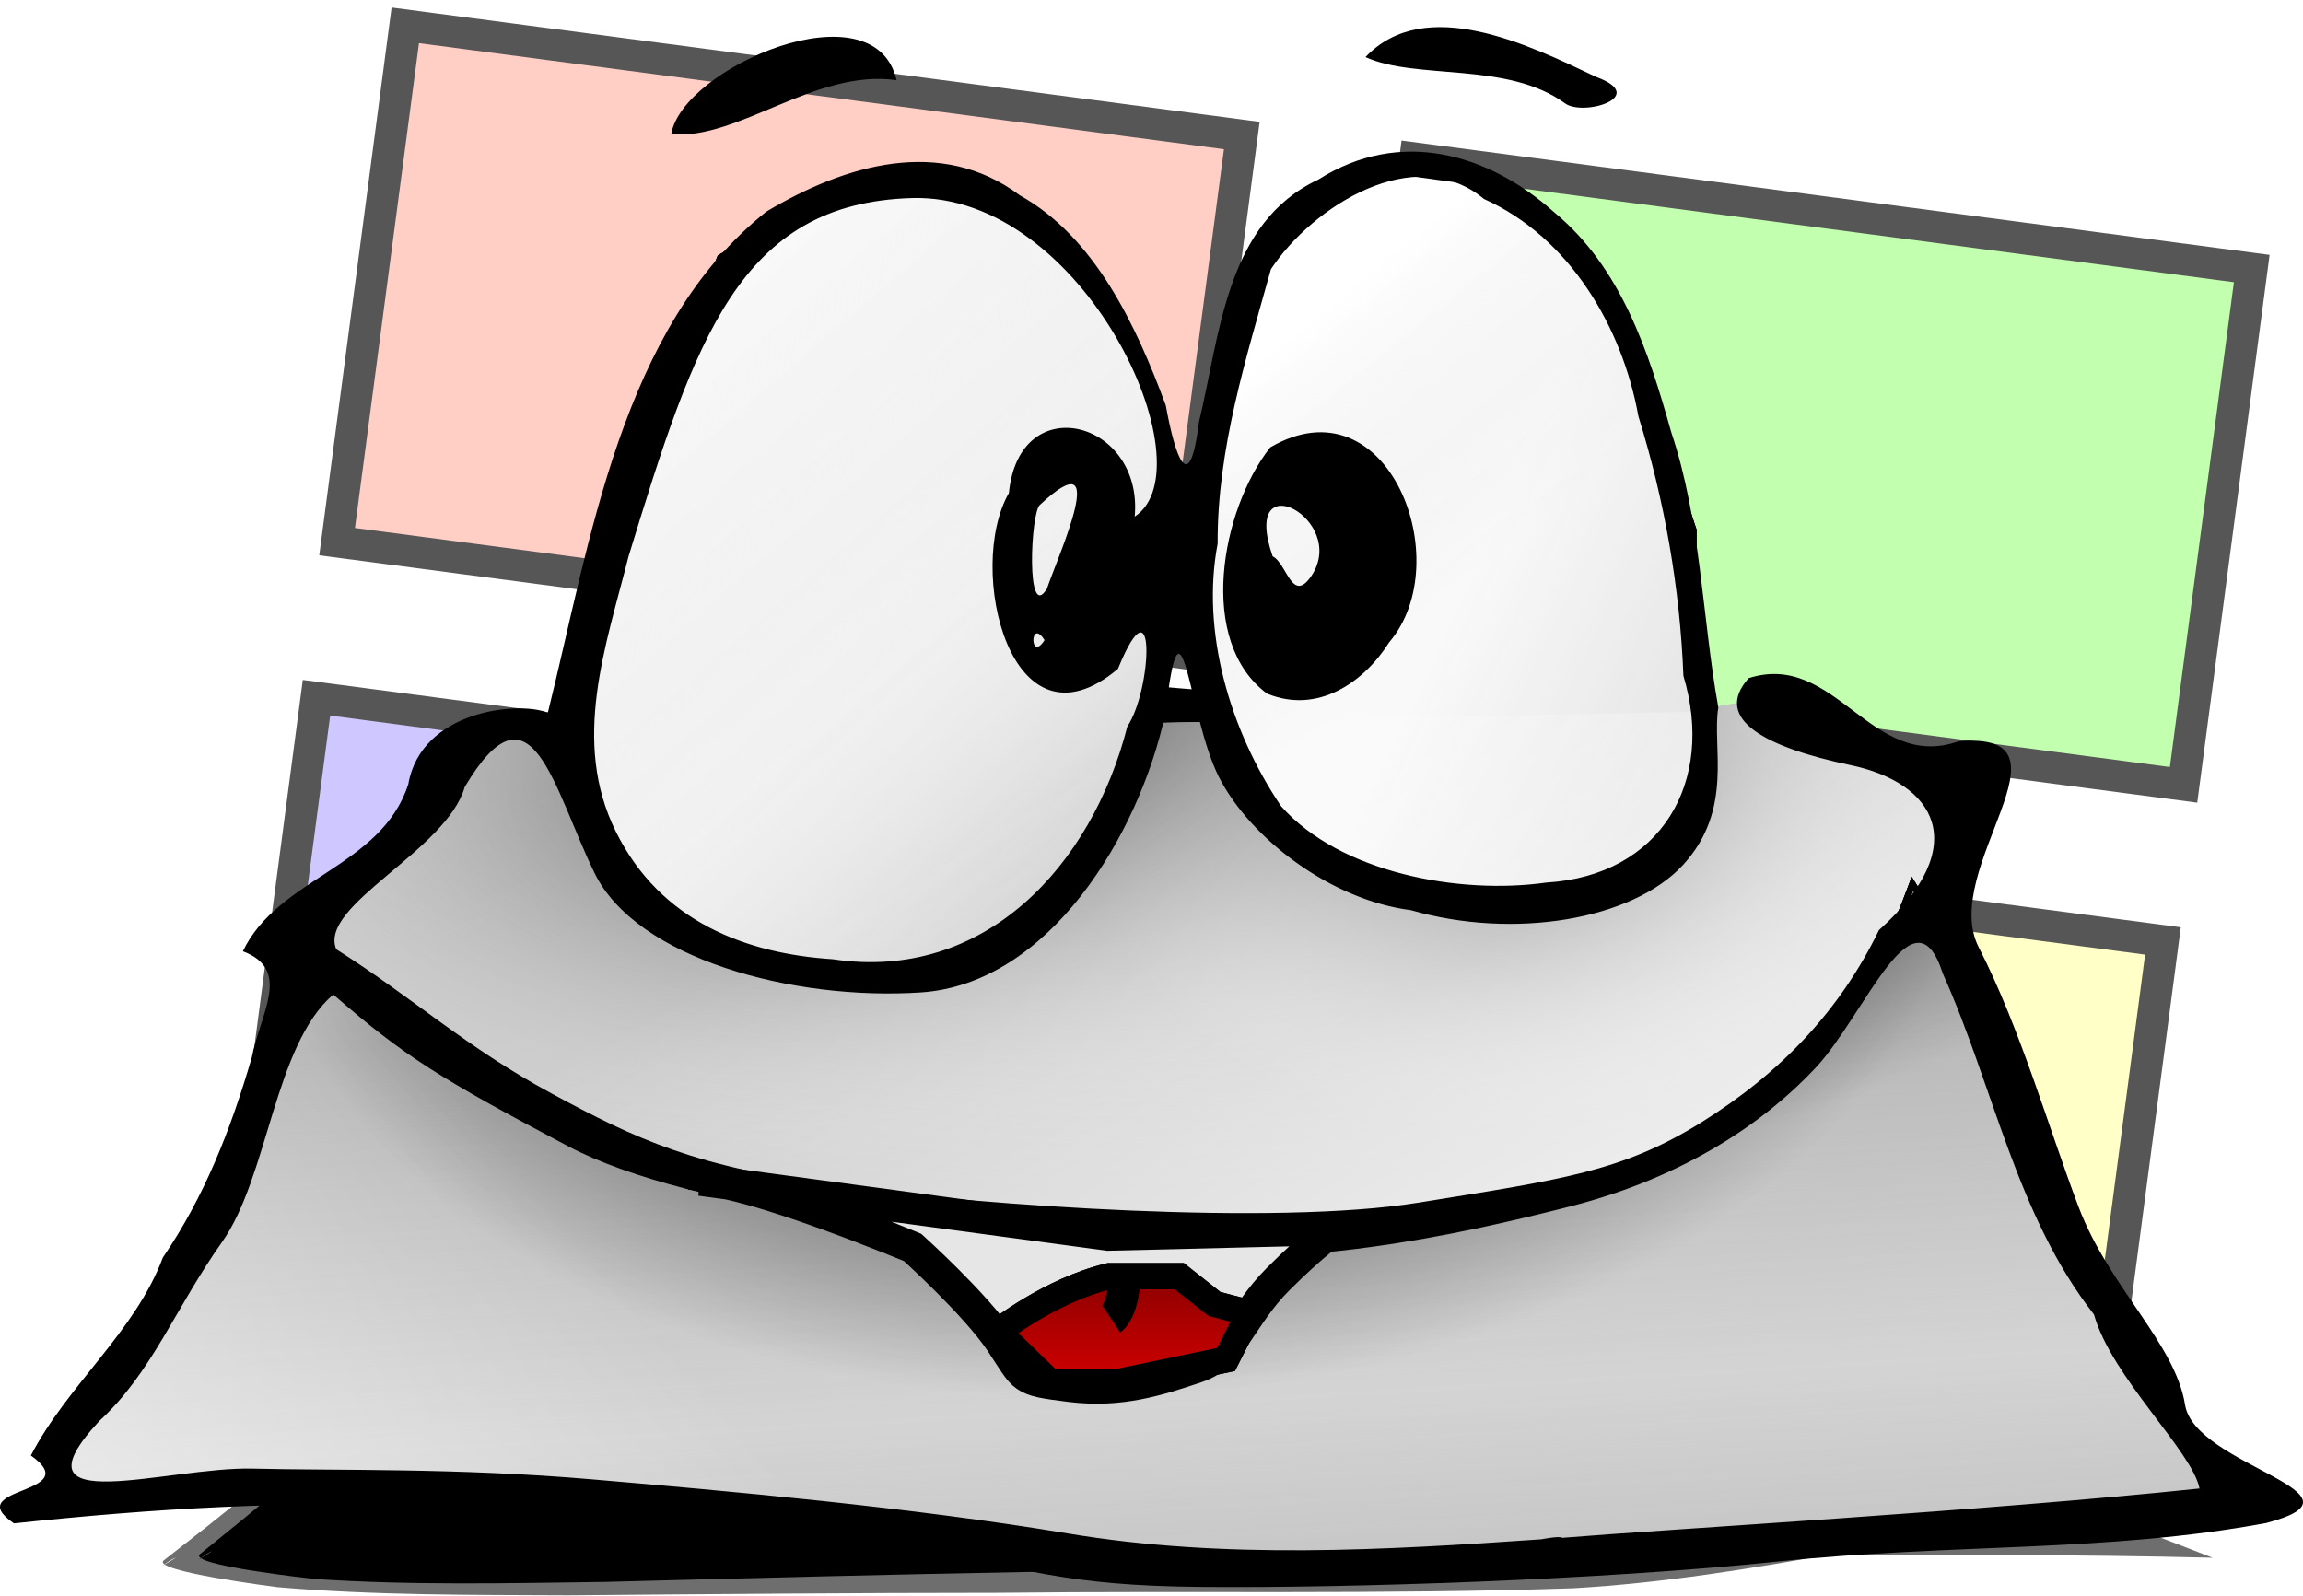
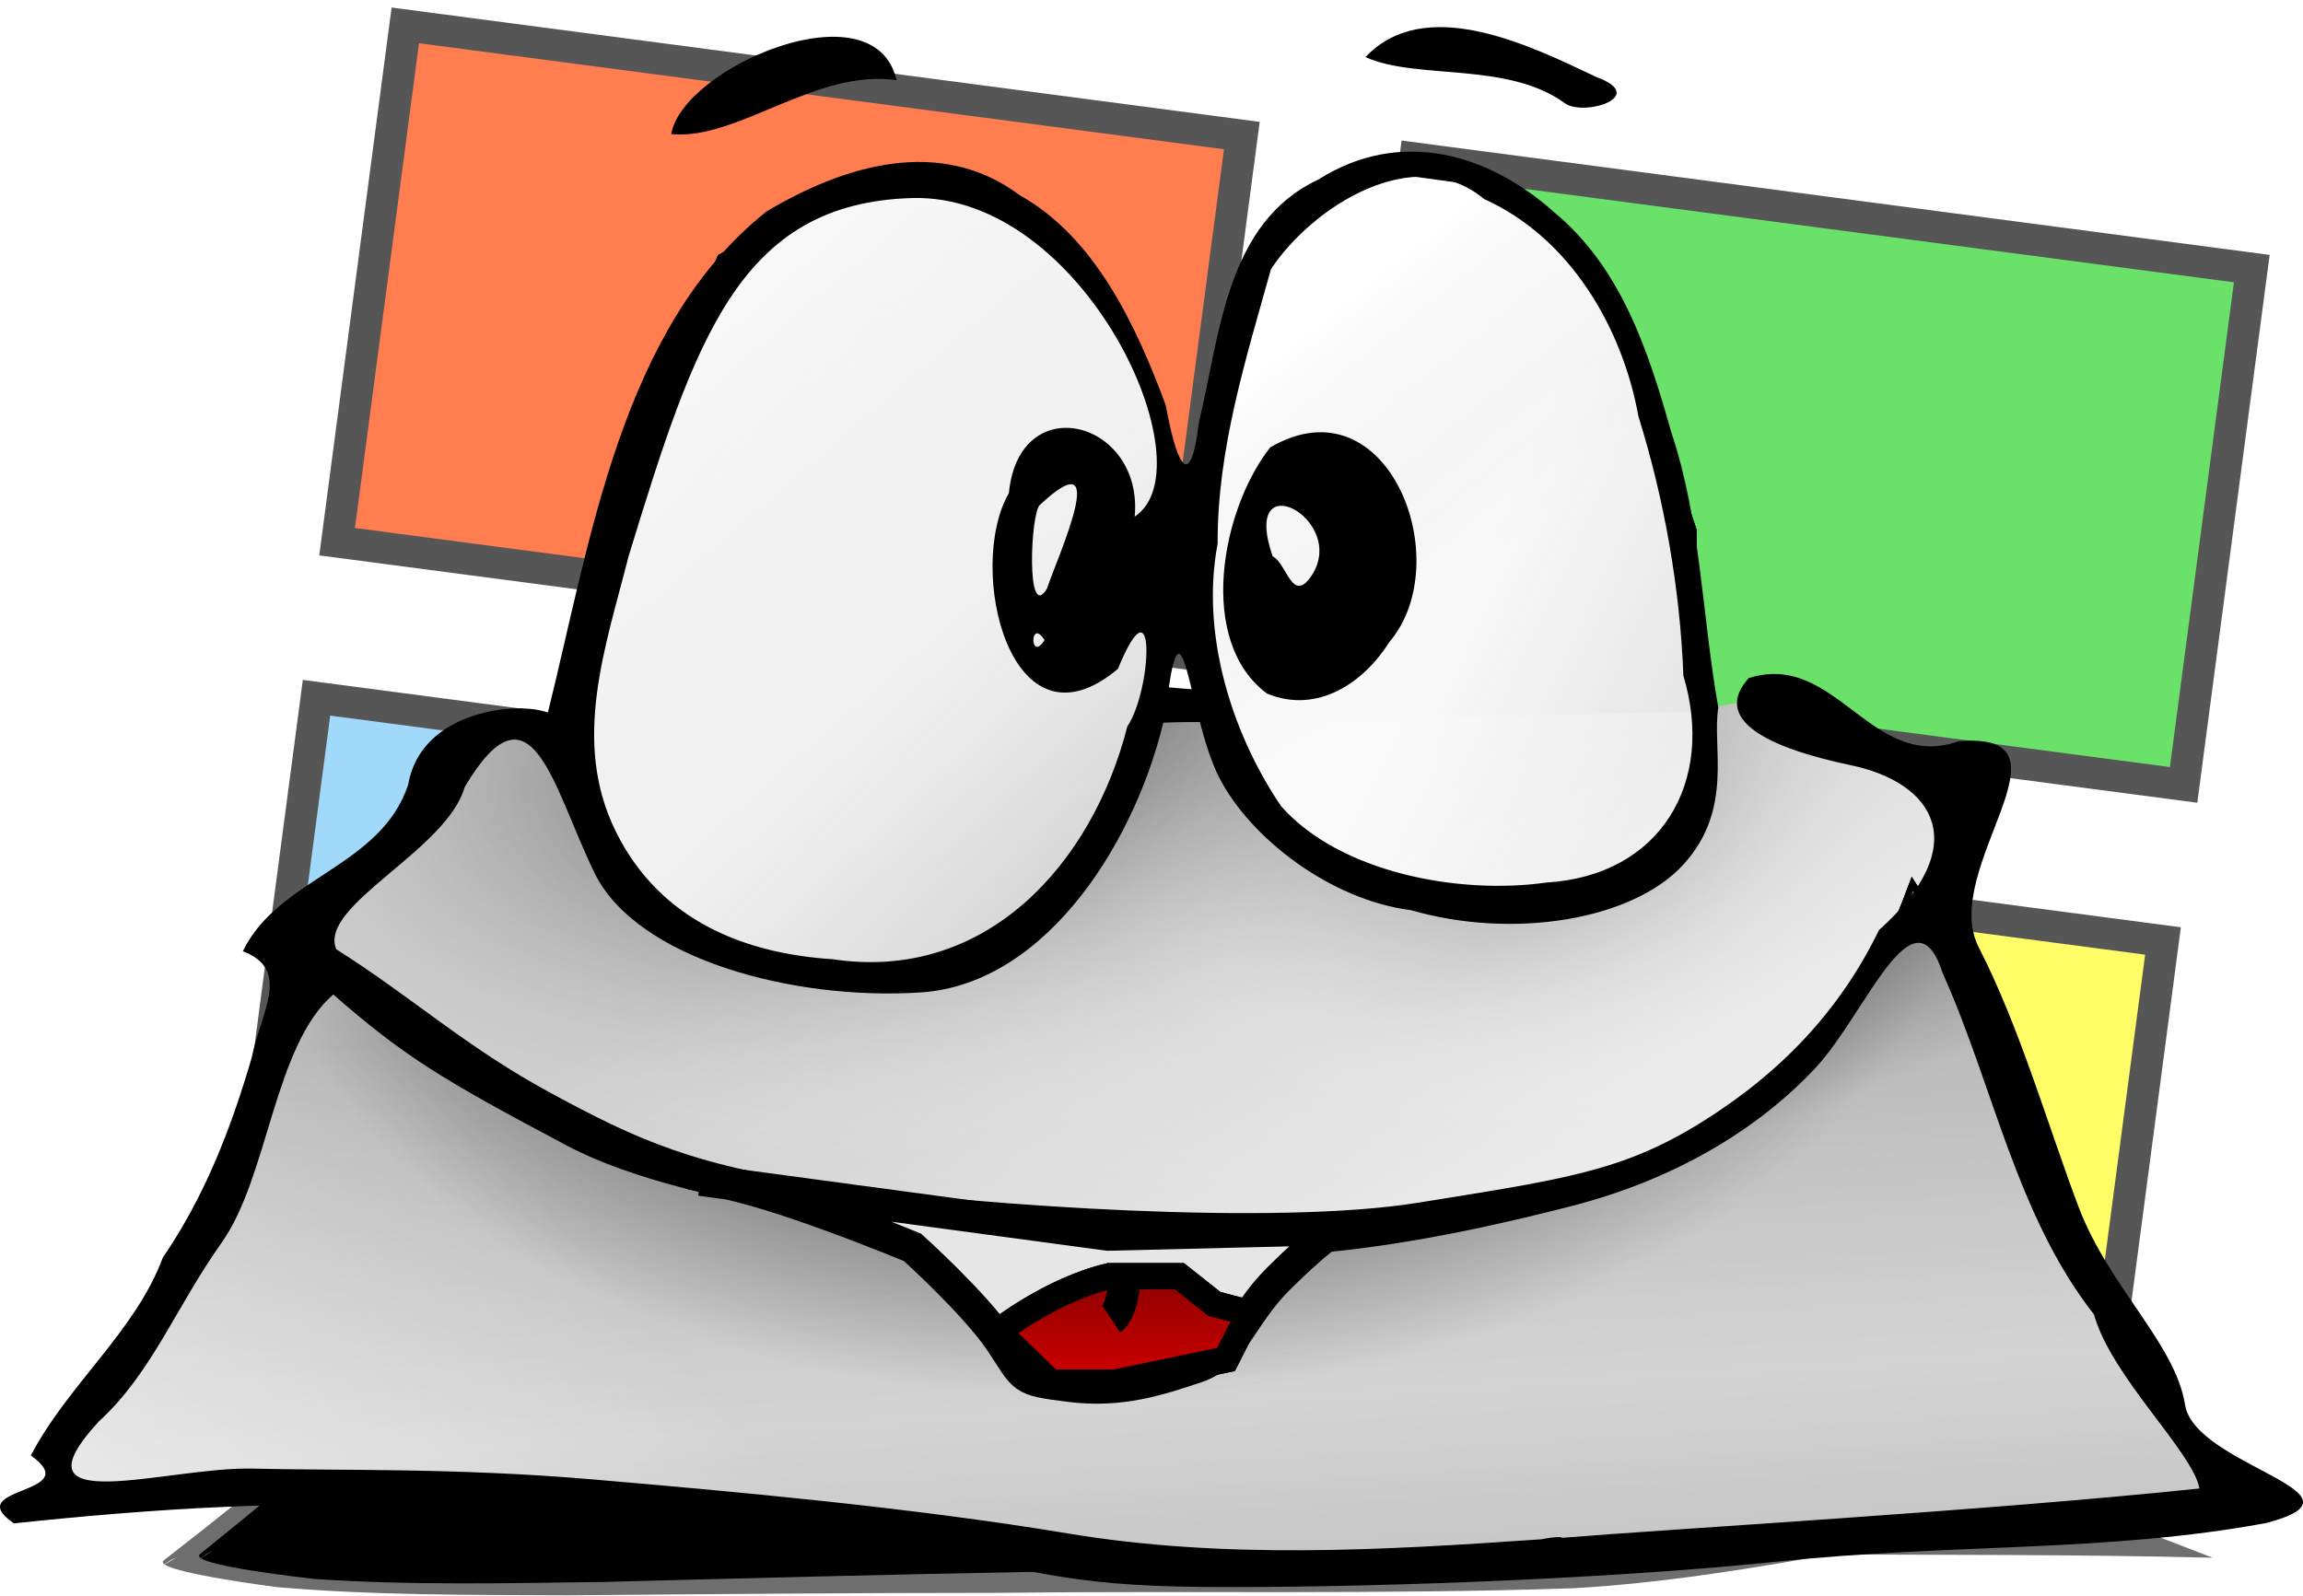
<svg xmlns="http://www.w3.org/2000/svg" xmlns:xlink="http://www.w3.org/1999/xlink" width="53.399" height="37" id="svg5948" version="1.0">
  <defs id="defs5950">
    <linearGradient id="linearGradient5607">
      <stop style="stop-color:#550000;stop-opacity:1" offset="0" id="stop5609" />
      <stop style="stop-color:#da0000;stop-opacity:1" offset="1" id="stop5611" />
    </linearGradient>
    <linearGradient xlink:href="#linearGradient5607" id="linearGradient5897" gradientUnits="userSpaceOnUse" x1="162.788" y1="365.915" x2="162.788" y2="372.383" />
    <radialGradient xlink:href="#linearGradient3415" id="radialGradient5895" gradientUnits="userSpaceOnUse" gradientTransform="matrix(4.3386401e-3,9.6493668e-2,-0.1481891,6.6630194e-3,752.3383,358.8032)" cx="-383.179" cy="3897.164" fx="-383.179" fy="3897.164" r="182.011" />
    <linearGradient id="linearGradient3415">
      <stop style="stop-color:#000000;stop-opacity:1;" offset="0" id="stop3417" />
      <stop style="stop-color:#000000;stop-opacity:0;" offset="1" id="stop3419" />
    </linearGradient>
    <radialGradient xlink:href="#linearGradient3415" id="radialGradient5893" gradientUnits="userSpaceOnUse" gradientTransform="matrix(4.3386401e-3,9.6493668e-2,-0.1481891,6.6630194e-3,752.3383,358.8032)" cx="-315.021" cy="3970.69" fx="-315.021" fy="3970.69" r="182.011" />
    <linearGradient id="linearGradient3607">
      <stop style="stop-color:#ffffff;stop-opacity:1;" offset="0" id="stop3609" />
      <stop style="stop-color:#ffffff;stop-opacity:0;" offset="1" id="stop3611" />
    </linearGradient>
    <linearGradient xlink:href="#linearGradient3607" id="linearGradient5891" gradientUnits="userSpaceOnUse" gradientTransform="matrix(0.1880889,0,0,0.1880889,186.9307,-487.6432)" x1="-384.765" y1="4644.027" x2="-240.722" y2="4520.747" />
    <linearGradient id="linearGradient3597">
      <stop style="stop-color:#ffffff;stop-opacity:1;" offset="0" id="stop3599" />
      <stop style="stop-color:#ffffff;stop-opacity:0;" offset="1" id="stop3601" />
    </linearGradient>
    <linearGradient xlink:href="#linearGradient3597" id="linearGradient5889" gradientUnits="userSpaceOnUse" gradientTransform="matrix(0.1880889,0,0,0.1880889,186.9307,-487.6432)" x1="-35.686" y1="4597.96" x2="-116.143" y2="4456.449" />
    <linearGradient id="linearGradient3381">
      <stop id="stop3383" offset="0" style="stop-color:#ffffff;stop-opacity:1" />
      <stop id="stop3385" offset="1" style="stop-color:#e6e6e6;stop-opacity:0;" />
    </linearGradient>
    <linearGradient xlink:href="#linearGradient3381" id="linearGradient5887" gradientUnits="userSpaceOnUse" gradientTransform="matrix(0.1880889,0,0,0.1880889,217.1824,-415.7954)" x1="-267.06" y1="4017.087" x2="-235.062" y2="4056.689" />
    <linearGradient id="linearGradient3371">
      <stop id="stop3373" offset="0" style="stop-color:#ffffff;stop-opacity:1" />
      <stop id="stop3375" offset="1" style="stop-color:#ececec;stop-opacity:0;" />
    </linearGradient>
    <linearGradient xlink:href="#linearGradient3371" id="linearGradient5885" gradientUnits="userSpaceOnUse" gradientTransform="matrix(0.1880889,0,0,0.1880889,217.1824,-415.7954)" x1="-378.251" y1="3996.271" x2="-318.21" y2="4065.828" />
    <linearGradient id="linearGradient3359">
      <stop style="stop-color:#cccccc;stop-opacity:1" offset="0" id="stop3361" />
      <stop style="stop-color:#ececec;stop-opacity:0;" offset="1" id="stop3363" />
    </linearGradient>
    <linearGradient xlink:href="#linearGradient3359" id="linearGradient5883" gradientUnits="userSpaceOnUse" gradientTransform="matrix(0.1880889,0,0,0.1880889,217.1824,-415.7954)" x1="-290.923" y1="4104.415" x2="-331.411" y2="4060.243" />
    <linearGradient id="linearGradient3349">
      <stop style="stop-color:#e6e6e6;stop-opacity:1;" offset="0" id="stop3351" />
      <stop style="stop-color:#e6e6e6;stop-opacity:0;" offset="1" id="stop3353" />
    </linearGradient>
    <linearGradient xlink:href="#linearGradient3349" id="linearGradient5881" gradientUnits="userSpaceOnUse" gradientTransform="matrix(0.1880889,0,0,0.1880889,217.1824,-415.7954)" x1="-193.441" y1="4072.936" x2="-232.028" y2="4054.658" />
    <linearGradient id="linearGradient3425">
      <stop style="stop-color:#f9f9f9;stop-opacity:1;" offset="0" id="stop3427" />
      <stop style="stop-color:#f9f9f9;stop-opacity:0;" offset="1" id="stop3429" />
    </linearGradient>
    <linearGradient xlink:href="#linearGradient3425" id="linearGradient5879" gradientUnits="userSpaceOnUse" gradientTransform="matrix(0.1880889,0,0,0.1880889,217.1824,-415.7954)" spreadMethod="reflect" x1="-285.846" y1="4192.251" x2="-289.908" y2="4124.216" />
    <radialGradient xlink:href="#linearGradient3399" id="radialGradient5877" gradientUnits="userSpaceOnUse" gradientTransform="matrix(1.6048082e-2,9.0554532e-2,-0.1793599,3.1782527e-2,856.4185,250.8547)" cx="-248.956" cy="3885.66" fx="-248.956" fy="3885.66" r="140.296" />
    <radialGradient xlink:href="#linearGradient3399" id="radialGradient5875" gradientUnits="userSpaceOnUse" gradientTransform="matrix(8.1627261e-3,7.6309939e-2,-9.8386948e-2,1.052337e-2,540.9659,329.3861)" cx="-199.248" cy="3702.433" fx="-199.248" fy="3702.433" r="140.296" />
    <linearGradient id="linearGradient3399">
      <stop style="stop-color:#4d4d4d;stop-opacity:1" offset="0" id="stop3401" />
      <stop style="stop-color:#ececec;stop-opacity:0;" offset="1" id="stop3403" />
    </linearGradient>
    <radialGradient xlink:href="#linearGradient3399" id="radialGradient5873" gradientUnits="userSpaceOnUse" gradientTransform="matrix(4.6632815e-3,0.1549835,-0.288364,8.6613063e-3,1245.536,351.7863)" cx="-258.571" cy="3747.105" fx="-258.571" fy="3747.105" r="140.296" />
  </defs>
  <g id="layer2" style="display:inline">
-     <g id="g2478" transform="matrix(0.7805842,0.1028427,-0.1029504,0.7797682,10.34337,-356.744)" style="opacity:1;stroke:#565656;stroke-width:0.937;stroke-miterlimit:4;stroke-dasharray:none;stroke-opacity:1">
-       <rect y="470.576" x="58.214" height="15.357" width="24.848" id="rect2470" style="opacity:1;fill:#cfc7ff;fill-opacity:1;stroke:#565656;stroke-width:0.937;stroke-linecap:round;stroke-linejoin:miter;stroke-miterlimit:4;stroke-dasharray:none;stroke-dashoffset:0;stroke-opacity:1" />
-       <rect style="opacity:1;fill:#ffcfc6;fill-opacity:1;stroke:#565656;stroke-width:0.937;stroke-linecap:round;stroke-linejoin:miter;stroke-miterlimit:4;stroke-dasharray:none;stroke-dashoffset:0;stroke-opacity:1" id="rect2472" width="24.848" height="15.357" x="58.214" y="450.576" />
-       <rect style="opacity:1;fill:#ffffc7;fill-opacity:1;stroke:#565656;stroke-width:0.937;stroke-linecap:round;stroke-linejoin:miter;stroke-miterlimit:4;stroke-dasharray:none;stroke-dashoffset:0;stroke-opacity:1" id="rect2474" width="24.848" height="15.357" x="88.214" y="470.576" />
-       <rect y="450.576" x="88.214" height="15.357" width="24.848" id="rect2476" style="opacity:1;fill:#c2ffae;fill-opacity:1;stroke:#565656;stroke-width:0.937;stroke-linecap:round;stroke-linejoin:miter;stroke-miterlimit:4;stroke-dasharray:none;stroke-dashoffset:0;stroke-opacity:1" />
-     </g>
+     <rect style="fill:#87cefa;fill-opacity:0.784;stroke:#565656;stroke-width:0.738;stroke-linecap:round;stroke-linejoin:miter;stroke-miterlimit:4;stroke-opacity:1;stroke-dasharray:none;stroke-dashoffset:0" id="rect2470" width="19.564" height="12.079" x="9.394" y="15.086" transform="matrix(0.9914322,0.1306221,-0.1308911,0.9913968,0,0)" />
+     <rect y="-0.644" x="9.394" height="12.079" width="19.564" id="rect2472" style="fill:#ff591f;fill-opacity:0.784;stroke:#565656;stroke-width:0.738;stroke-linecap:round;stroke-linejoin:miter;stroke-miterlimit:4;stroke-opacity:1;stroke-dasharray:none;stroke-dashoffset:0" transform="matrix(0.9914322,0.1306221,-0.1308911,0.9913968,0,0)" />
+     <rect y="15.086" x="33.014" height="12.079" width="19.564" id="rect2474" style="fill:#fffd3e;fill-opacity:0.784;stroke:#565656;stroke-width:0.738;stroke-linecap:round;stroke-linejoin:miter;stroke-miterlimit:4;stroke-opacity:1;stroke-dasharray:none;stroke-dashoffset:0" transform="matrix(0.9914322,0.1306221,-0.1308911,0.9913968,0,0)" />
+     <rect style="fill:#42da42;fill-opacity:0.784;stroke:#565656;stroke-width:0.738;stroke-linecap:round;stroke-linejoin:miter;stroke-miterlimit:4;stroke-opacity:1;stroke-dasharray:none;stroke-dashoffset:0" id="rect2476" width="19.564" height="12.079" x="33.014" y="-0.644" transform="matrix(0.9914322,0.1306221,-0.1308911,0.9913968,0,0)" />
  </g>
  <g id="layer1" transform="translate(-62.07252,-496.0942)">
    <g id="g5823" transform="matrix(0.737631,0,0,0.737631,-31.94855,253.7839)">
      <path d="M 197.016,377.477 C 192.648,377.369 188.277,377.39 183.907,377.372 C 178.98,377.394 174.054,377.38 169.127,377.387 C 164.343,377.387 159.559,377.377 154.775,377.402 C 151.187,377.417 147.599,377.427 144.011,377.44 C 140.825,377.458 137.64,377.426 134.454,377.43 C 133.995,377.437 133.528,377.37 133.078,377.452 C 132.844,377.495 132.67,377.681 132.467,377.795 C 137.933,374.491 143.316,371.067 148.866,367.884 C 148.923,367.851 151.692,368.141 151.868,368.154 C 154.85,368.31 157.839,368.29 160.825,368.281 C 165.269,368.309 169.713,368.335 174.156,368.33 L 185.328,377.313 C 182.547,377.816 179.759,378.273 176.924,378.437 C 170.9,378.64 164.87,378.51 158.844,378.581 C 154.335,378.582 149.827,378.62 145.319,378.659 C 142.278,378.645 139.227,378.663 136.196,378.404 C 136.147,378.398 132.179,377.895 132.614,377.558 C 147.344,366.138 141.778,366.899 149.92,367.078 C 153.116,367.081 156.312,367.05 159.509,367.067 C 163.059,367.08 166.609,367.09 170.159,367.105 L 197.016,377.477 z" id="path5825" style="opacity:0.708;fill:#333333;fill-opacity:1;stroke:none;stroke-width:14.6;stroke-linejoin:bevel;stroke-miterlimit:4;stroke-dasharray:none;stroke-opacity:1" />
      <path style="fill:#000000;fill-opacity:1;stroke:none;stroke-width:14.6;stroke-linejoin:bevel;stroke-miterlimit:4;stroke-dasharray:none;stroke-opacity:1" id="path5827" d="M 198.144,376.141 C 193.774,376.111 189.404,376.208 185.035,376.268 C 180.109,376.377 175.183,376.45 170.258,376.545 C 165.474,376.629 160.691,376.704 155.908,376.814 C 152.321,376.893 148.733,376.966 145.146,377.043 C 141.961,377.116 138.776,377.141 135.591,377.201 C 135.132,377.217 134.663,377.158 134.215,377.248 C 133.982,377.295 133.812,377.484 133.61,377.601 C 139.017,374.201 144.339,370.683 149.831,367.401 C 149.888,367.368 152.661,367.609 152.837,367.619 C 155.822,367.721 158.81,367.649 161.796,367.587 C 166.239,367.536 170.683,367.484 175.125,367.4 L 186.455,376.184 C 183.683,376.736 180.903,377.242 178.071,377.456 C 172.052,377.766 166.021,377.743 159.997,377.92 C 155.489,378.001 150.983,378.12 146.476,378.238 C 143.435,378.278 140.385,378.35 137.35,378.145 C 137.301,378.139 133.324,377.707 133.753,377.362 C 148.279,365.683 142.728,366.542 150.871,366.577 C 154.067,366.524 157.262,366.436 160.458,366.396 C 164.008,366.347 167.557,366.294 171.107,366.246 L 198.144,376.141 z" />
      <path style="fill:none;fill-rule:evenodd;stroke:#000000;stroke-width:1.26;stroke-linecap:butt;stroke-linejoin:miter;stroke-miterlimit:4;stroke-dasharray:none;stroke-opacity:1" d="M 162.269,350.618 C 164.56,350.713 165.334,350.935 166.002,350.744 C 166.671,350.553 168.008,350.84 168.008,350.84" id="path5829" />
      <path id="path5831" d="M 144.917,351.624 L 141.847,351.624 L 141.211,354.165 L 136.448,357.764 L 138.459,359.564 L 144.176,363.163 L 148.833,365.28 L 156.138,366.656 L 167.783,367.503 L 176.252,366.021 L 180.909,364.327 L 183.768,362.21 L 186.52,358.611 L 188.637,357.129 C 188.637,357.129 189.802,353.741 188.849,353.318 C 187.896,352.894 182.286,350.565 182.286,350.565 L 180.486,350.883 L 144.917,351.624 z" style="fill:#cccccc;fill-rule:evenodd;stroke:none;stroke-width:1px;stroke-linecap:butt;stroke-linejoin:miter;stroke-opacity:1" />
      <path style="fill:url(#radialGradient5873);fill-opacity:1;fill-rule:evenodd;stroke:none;stroke-width:1px;stroke-linecap:butt;stroke-linejoin:miter;stroke-opacity:1" d="M 144.917,351.624 L 141.847,351.624 L 141.211,354.165 L 136.448,357.764 L 138.459,359.564 L 144.176,363.163 L 148.833,365.28 L 156.138,366.656 L 167.783,367.503 L 176.252,366.021 L 180.909,364.327 L 183.768,362.21 L 186.52,358.611 L 188.637,357.129 C 188.637,357.129 189.802,353.741 188.849,353.318 C 187.896,352.894 182.286,350.565 182.286,350.565 L 180.486,350.883 L 144.917,351.624 z" id="path5833" />
      <path id="path5835" d="M 144.917,351.624 L 141.847,351.624 L 141.211,354.165 L 136.448,357.764 L 138.459,359.564 L 144.176,363.163 L 148.833,365.28 L 156.138,366.656 L 167.783,367.503 L 176.252,366.021 L 180.909,364.327 L 183.768,362.21 L 186.52,358.611 L 188.637,357.129 C 188.637,357.129 189.802,353.741 188.849,353.318 C 187.896,352.894 182.286,350.565 182.286,350.565 L 180.486,350.883 L 144.917,351.624 z" style="fill:url(#radialGradient5875);fill-opacity:1;fill-rule:evenodd;stroke:none;stroke-width:1px;stroke-linecap:butt;stroke-linejoin:miter;stroke-opacity:1" />
      <path style="fill:url(#radialGradient5877);fill-opacity:1;fill-rule:evenodd;stroke:none;stroke-width:1px;stroke-linecap:butt;stroke-linejoin:miter;stroke-opacity:1" d="M 144.917,351.624 L 141.847,351.624 L 141.211,354.165 L 136.448,357.764 L 138.459,359.564 L 144.176,363.163 L 148.833,365.28 L 156.138,366.656 L 167.783,367.503 L 176.252,366.021 L 180.909,364.327 L 183.768,362.21 L 186.52,358.611 L 188.637,357.129 C 188.637,357.129 189.802,353.741 188.849,353.318 C 187.896,352.894 182.286,350.565 182.286,350.565 L 180.486,350.883 L 144.917,351.624 z" id="path5837" />
      <path id="path5839" d="M 170.006,334.157 L 166.936,336.38 L 165.348,341.991 L 164.819,347.495 L 165.983,352.047 L 168.312,355.223 L 174.664,357.235 L 179.533,355.541 L 181.121,353.741 L 180.698,349.718 L 180.698,345.166 L 178.898,339.767 L 177.204,336.38 L 174.134,334.263 L 171.064,333.839 L 170.006,334.157 z" style="fill:#f9f9f9;fill-rule:evenodd;stroke:#000000;stroke-width:0.188px;stroke-linecap:butt;stroke-linejoin:miter;stroke-opacity:1" />
      <path id="path5841" d="M 164.183,343.473 L 163.866,341.144 L 162.066,337.756 L 159.525,334.898 L 158.361,334.157 L 153.28,334.792 L 150.104,336.592 L 147.775,342.308 L 145.552,347.919 C 145.552,347.919 145.34,351.306 145.022,351.73 C 144.705,352.153 146.399,355.012 146.399,355.012 L 147.881,357.446 L 152.856,359.246 L 157.938,359.034 L 161.643,355.541 L 163.654,349.824 L 164.713,345.272 L 164.078,342.626 L 164.183,343.473 z" style="fill:#f2f2f2;fill-rule:evenodd;stroke:#000000;stroke-width:0.188px;stroke-linecap:butt;stroke-linejoin:miter;stroke-opacity:1" />
      <path id="path5843" d="M 187.579,356.282 C 187.579,356.282 186.203,359.987 185.673,360.199 C 185.144,360.41 182.497,363.586 182.497,363.586 L 175.722,366.55 L 166.195,367.715 L 156.879,366.656 L 149.151,365.809 L 143.752,363.48 L 139.835,360.305 L 137.083,358.611 L 136.13,360.834 L 134.648,364.962 L 133.378,367.715 L 131.366,371.208 L 129.143,373.961 L 129.355,375.231 L 130.414,375.231 L 136.871,375.231 L 146.187,375.866 L 156.773,376.713 L 164.078,377.772 L 171.594,377.56 L 185.144,376.713 L 197.318,375.654 L 197.424,374.913 L 196.259,373.961 L 194.248,370.256 L 191.072,364.645 L 188.849,358.293 L 187.579,356.282 z" style="fill:#b3b3b3;fill-rule:evenodd;stroke:#000000;stroke-width:0.188px;stroke-linecap:butt;stroke-linejoin:miter;stroke-opacity:1" />
      <path id="path5845" d="M 187.579,356.282 C 187.579,356.282 186.203,359.987 185.673,360.199 C 185.144,360.41 182.497,363.586 182.497,363.586 L 175.722,366.55 L 166.195,367.715 L 156.879,366.656 L 149.151,365.809 L 143.752,363.48 L 139.835,360.305 L 137.083,358.611 L 136.13,360.834 L 134.648,364.962 L 133.378,367.715 L 131.366,371.208 L 129.143,373.961 L 129.355,375.231 L 130.414,375.231 L 136.871,375.231 L 146.187,375.866 L 156.773,376.713 L 164.078,377.772 L 171.594,377.56 L 185.144,376.713 L 197.318,375.654 L 197.424,374.913 L 196.259,373.961 L 194.248,370.256 L 191.072,364.645 L 188.849,358.293 L 187.579,356.282 z" style="opacity:0.47;fill:url(#linearGradient5879);fill-opacity:1;fill-rule:evenodd;stroke:#000000;stroke-width:0.188px;stroke-linecap:butt;stroke-linejoin:miter;stroke-opacity:1" />
      <path style="fill:url(#linearGradient5881);fill-opacity:1;fill-rule:evenodd;stroke:#000000;stroke-width:0.188px;stroke-linecap:butt;stroke-linejoin:miter;stroke-opacity:1" d="M 170.006,334.157 L 166.936,336.38 L 165.348,341.991 L 164.819,347.495 L 165.983,352.047 L 168.312,355.223 L 174.664,357.235 L 179.533,355.541 L 181.121,353.741 L 180.698,349.718 L 180.698,345.166 L 178.898,339.767 L 177.204,336.38 L 174.134,334.263 L 171.064,333.839 L 170.006,334.157 z" id="path5847" />
      <path style="fill:url(#linearGradient5883);fill-opacity:1;fill-rule:evenodd;stroke:#000000;stroke-width:0.188px;stroke-linecap:butt;stroke-linejoin:miter;stroke-opacity:1" d="M 164.183,343.473 L 163.866,341.144 L 162.066,337.756 L 159.525,334.898 L 158.361,334.157 L 153.28,334.792 L 150.104,336.592 L 147.775,342.308 L 145.552,347.919 C 145.552,347.919 145.34,351.306 145.022,351.73 C 144.705,352.153 146.399,355.012 146.399,355.012 L 147.881,357.446 L 152.856,359.246 L 157.938,359.034 L 161.643,355.541 L 163.654,349.824 L 164.713,345.272 L 164.078,342.626 L 164.183,343.473 z" id="path5849" />
      <path id="path5851" d="M 164.183,343.473 L 163.866,341.144 L 162.066,337.756 L 159.525,334.898 L 158.361,334.157 L 153.28,334.792 L 150.104,336.592 L 147.775,342.308 L 145.552,347.919 C 145.552,347.919 145.34,351.306 145.022,351.73 C 144.705,352.153 146.399,355.012 146.399,355.012 L 147.881,357.446 L 152.856,359.246 L 157.938,359.034 L 161.643,355.541 L 163.654,349.824 L 164.713,345.272 L 164.078,342.626 L 164.183,343.473 z" style="fill:url(#linearGradient5885);fill-opacity:1;fill-rule:evenodd;stroke:#000000;stroke-width:0.188px;stroke-linecap:butt;stroke-linejoin:miter;stroke-opacity:1" />
      <path id="path5853" d="M 170.006,334.157 L 166.936,336.38 L 165.348,341.991 L 164.819,347.495 L 165.983,352.047 L 168.312,355.223 L 174.664,357.235 L 179.533,355.541 L 181.121,353.741 L 180.698,349.718 L 180.698,345.166 L 178.898,339.767 L 177.204,336.38 L 174.134,334.263 L 171.064,333.839 L 170.006,334.157 z" style="fill:url(#linearGradient5887);fill-opacity:1;fill-rule:evenodd;stroke:#000000;stroke-width:0.188px;stroke-linecap:butt;stroke-linejoin:miter;stroke-opacity:1" />
      <path id="path5855" d="M 144.917,351.624 L 141.847,351.624 L 141.211,354.165 L 136.448,357.764 L 138.459,359.564 L 144.176,363.163 L 148.833,365.28 L 156.138,366.656 L 167.783,367.503 L 176.252,366.021 L 180.909,364.327 L 183.768,362.21 L 186.52,358.611 L 188.637,357.129 C 188.637,357.129 189.802,353.741 188.849,353.318 C 187.896,352.894 182.286,350.565 182.286,350.565 L 180.486,350.883 L 144.917,351.624 z" style="fill:url(#linearGradient5889);fill-opacity:1;fill-rule:evenodd;stroke:none;stroke-width:1px;stroke-linecap:butt;stroke-linejoin:miter;stroke-opacity:1" />
      <path style="fill:url(#linearGradient5891);fill-opacity:1;fill-rule:evenodd;stroke:#000000;stroke-width:0.188px;stroke-linecap:butt;stroke-linejoin:miter;stroke-opacity:1" d="M 187.579,356.282 C 187.579,356.282 186.203,359.987 185.673,360.199 C 185.144,360.41 182.497,363.586 182.497,363.586 L 175.722,366.55 L 166.195,367.715 L 156.879,366.656 L 149.151,365.809 L 143.752,363.48 L 139.835,360.305 L 137.083,358.611 L 136.13,360.834 L 134.648,364.962 L 133.378,367.715 L 131.366,371.208 L 129.143,373.961 L 129.355,375.231 L 130.414,375.231 L 136.871,375.231 L 146.187,375.866 L 156.773,376.713 L 164.078,377.772 L 171.594,377.56 L 185.144,376.713 L 197.318,375.654 L 197.424,374.913 L 196.259,373.961 L 194.248,370.256 L 191.072,364.645 L 188.849,358.293 L 187.579,356.282 z" id="path5857" />
      <path style="fill:#000000;fill-opacity:1" d="M 165.283,378.396 C 160.708,378.356 159.97,377.802 155.992,377.202 C 152.013,376.603 145.964,376.114 141.277,375.885 C 136.589,375.656 132.329,375.929 127.901,376.397 C 126.185,375.219 130.194,375.514 128.434,374.262 C 129.592,372.036 131.717,370.368 132.582,368.039 C 133.887,366.129 134.708,364.037 135.377,361.752 C 135.651,360.346 136.641,358.994 135.098,358.408 C 136.206,356.091 139.451,355.768 140.298,353.157 C 140.699,350.826 143.78,350.531 144.684,350.909 C 146.025,345.525 146.977,338.801 151.552,335.152 C 154.025,333.676 157.039,332.779 159.518,334.637 C 161.882,335.955 163.177,338.727 164.109,341.244 C 164.396,342.825 164.849,344.212 165.152,341.768 C 165.814,339.029 165.999,335.498 168.908,334.142 C 171.471,332.516 174.246,333.322 176.31,335.165 C 178.414,336.903 179.273,339.508 179.995,342.079 C 180.931,344.861 180.962,347.859 181.477,350.745 C 181.27,351.981 181.971,353.941 180.377,355.684 C 178.783,357.428 175.039,358.046 171.813,357.116 C 169.291,356.795 166.76,354.855 165.78,352.931 C 164.801,351.008 164.614,346.526 164.096,350.931 C 163.261,354.79 160.423,359.435 156.413,359.702 C 152.403,359.968 147.463,358.645 146.15,355.942 C 144.836,353.239 144.172,349.701 142.072,353.243 C 141.504,355.245 137.454,356.971 138.034,358.346 C 140.426,359.856 142.114,361.428 144.79,362.873 C 147.467,364.318 149.303,365.198 153.903,365.804 C 158.504,366.411 167.517,367.044 172.043,366.314 C 176.569,365.584 178.444,365.341 180.934,363.794 C 183.424,362.247 185.294,360.284 186.527,357.743 C 189.505,355.067 188.281,353.111 185.634,352.556 C 182.988,352.001 181.273,351.115 182.432,349.82 C 185.168,348.947 186.279,352.782 189.036,351.804 C 192.988,351.48 188.402,355.826 189.663,358.284 C 190.967,360.825 191.846,363.925 192.802,366.447 C 193.757,368.969 195.84,370.737 196.149,372.67 C 196.457,374.603 202.278,375.449 198.695,376.387 C 193.671,377.316 188.874,377.022 183.324,377.599 C 177.774,378.177 169.857,378.435 165.283,378.396 z M 176.568,376.851 C 179.907,376.577 189.94,376 196.603,375.3 C 196.375,374.124 193.838,371.801 193.285,369.827 C 190.849,366.717 190.13,362.664 188.534,359.108 C 187.627,356.283 186.094,360.4 184.543,362.064 C 182.992,363.727 180.483,365.5 176.798,366.437 C 173.113,367.374 168.268,368.424 162.992,367.894 C 157.716,367.365 149.288,366.638 145.306,364.53 C 141.324,362.422 140.169,361.711 137.94,359.768 C 136.081,361.364 135.898,365.5 134.438,367.559 C 132.978,369.619 132.24,371.659 130.58,373.183 C 127.682,376.316 132.748,374.608 135.403,374.675 C 138.057,374.742 141.785,374.645 146.065,375.012 C 150.346,375.378 156.105,375.892 161.033,376.714 C 165.961,377.536 170.974,377.239 175.916,376.897 C 175.916,376.897 176.5,376.781 176.568,376.851 C 176.636,376.922 173.229,377.126 176.568,376.851 z M 162.9,351.342 C 163.679,350.179 163.818,346.556 162.605,349.528 C 159.226,352.37 157.815,346.362 159.177,344.001 C 159.499,340.691 163.407,341.717 163.132,344.742 C 165.487,343.197 161.537,334.56 156.123,334.725 C 150.71,334.89 149.322,339.131 147.222,345.991 C 146.511,348.806 145.413,351.798 146.822,354.645 C 148.231,357.491 150.937,358.485 153.643,358.659 C 158.422,359.379 161.782,355.714 162.9,351.342 z M 176.069,356.248 C 179.678,356.032 181.382,353.083 180.38,349.748 C 180.272,346.981 179.78,344.204 178.966,341.59 C 178.465,338.808 176.821,335.97 174.111,334.754 C 171.936,332.941 168.718,334.99 167.414,336.963 C 166.636,339.762 165.724,342.613 165.739,345.594 C 165.213,348.341 166.118,351.456 167.731,353.844 C 169.588,355.947 173.344,356.636 176.069,356.248 z M 167.293,350.307 C 165.085,348.673 165.839,344.541 167.391,342.566 C 171.088,340.403 173.3,346.151 171.134,348.689 C 170.338,349.955 168.883,350.962 167.293,350.307 z M 168.689,346.602 C 169.865,344.83 166.433,342.997 167.468,345.991 C 167.919,346.21 168.077,347.505 168.689,346.602 z M 160.298,348.624 C 159.83,347.892 159.831,349.357 160.298,348.624 z M 160.372,347.01 C 160.727,345.957 162.435,342.239 160.152,344.373 C 159.859,344.609 159.711,348.088 160.372,347.01 z M 148.563,332.715 C 148.912,330.623 154.953,328.007 155.646,331.019 C 153.097,330.652 150.654,332.917 148.563,332.715 z M 176.662,331.75 C 174.853,330.422 171.996,331.023 170.386,330.293 C 172.257,328.315 175.524,329.91 177.631,330.914 C 179.318,331.53 177.255,332.168 176.662,331.75 z" id="path5859" />
      <path style="fill:url(#radialGradient5893);fill-opacity:1;fill-rule:evenodd;stroke:#000000;stroke-width:0.188px;stroke-linecap:butt;stroke-linejoin:miter;stroke-opacity:1" d="M 187.579,356.282 C 187.579,356.282 186.203,359.987 185.673,360.199 C 185.144,360.41 182.497,363.586 182.497,363.586 L 175.722,366.55 L 166.195,367.715 L 156.879,366.656 L 149.151,365.809 L 143.752,363.48 L 139.835,360.305 L 137.083,358.611 L 136.13,360.834 L 134.648,364.962 L 133.378,367.715 L 131.366,371.208 L 129.143,373.961 L 129.355,375.231 L 130.414,375.231 L 136.871,375.231 L 146.187,375.866 L 156.773,376.713 L 164.078,377.772 L 171.594,377.56 L 185.144,376.713 L 197.318,375.654 L 197.424,374.913 L 196.259,373.961 L 194.248,370.256 L 191.072,364.645 L 188.849,358.293 L 187.579,356.282 z" id="path5861" />
      <path id="path5863" d="M 187.579,356.282 C 187.579,356.282 186.203,359.987 185.673,360.199 C 185.144,360.41 182.497,363.586 182.497,363.586 L 175.722,366.55 L 166.195,367.715 L 156.879,366.656 L 149.151,365.809 L 143.752,363.48 L 139.835,360.305 L 137.083,358.611 L 136.13,360.834 L 134.648,364.962 L 133.378,367.715 L 131.366,371.208 L 129.143,373.961 L 129.355,375.231 L 130.414,375.231 L 136.871,375.231 L 146.187,375.866 L 156.773,376.713 L 164.078,377.772 L 171.594,377.56 L 185.144,376.713 L 197.318,375.654 L 197.424,374.913 L 196.259,373.961 L 194.248,370.256 L 191.072,364.645 L 188.849,358.293 L 187.579,356.282 z" style="fill:url(#radialGradient5895);fill-opacity:1;fill-rule:evenodd;stroke:#000000;stroke-width:0.188px;stroke-linecap:butt;stroke-linejoin:miter;stroke-opacity:1" />
      <path id="path5865" d="M 149.482,365.599 C 151.068,365.599 156.15,367.721 156.15,367.721 C 156.15,367.721 158.131,369.505 158.924,370.694 C 159.717,371.883 159.518,371.883 161.104,372.081 C 162.689,372.279 163.878,371.883 165.067,371.486 C 166.256,371.09 166.454,369.901 167.643,368.712 C 168.832,367.523 169.436,367.151 169.436,367.151 L 162.293,367.325 L 149.482,365.599 z" style="fill:#e6e6e6;fill-rule:evenodd;stroke:#000000;stroke-width:1px;stroke-linecap:butt;stroke-linejoin:miter;stroke-opacity:1" />
      <path id="path5867" d="M 162.329,368.625 C 160.491,369.061 158.836,370.37 158.836,370.37 L 160.491,371.97 L 162.512,371.97 L 166.004,371.243 L 166.74,369.788 L 165.637,369.497 L 164.534,368.625 L 162.329,368.625 z" style="fill:#d40000;fill-rule:evenodd;stroke:#000000;stroke-width:0.825px;stroke-linecap:butt;stroke-linejoin:miter;stroke-opacity:1" />
      <path style="fill:url(#linearGradient5897);fill-opacity:1;fill-rule:evenodd;stroke:#000000;stroke-width:0.825px;stroke-linecap:butt;stroke-linejoin:miter;stroke-opacity:1" d="M 162.329,368.625 C 160.491,369.061 158.836,370.37 158.836,370.37 L 160.491,371.97 L 162.512,371.97 L 166.004,371.243 L 166.74,369.788 L 165.637,369.497 L 164.534,368.625 L 162.329,368.625 z" id="path5869" />
      <path id="path5871" d="M 162.819,368.437 C 162.819,369.698 162.399,369.978 162.399,369.978" style="fill:none;fill-rule:evenodd;stroke:#000000;stroke-width:1px;stroke-linecap:butt;stroke-linejoin:miter;stroke-opacity:1" />
    </g>
  </g>
</svg>
